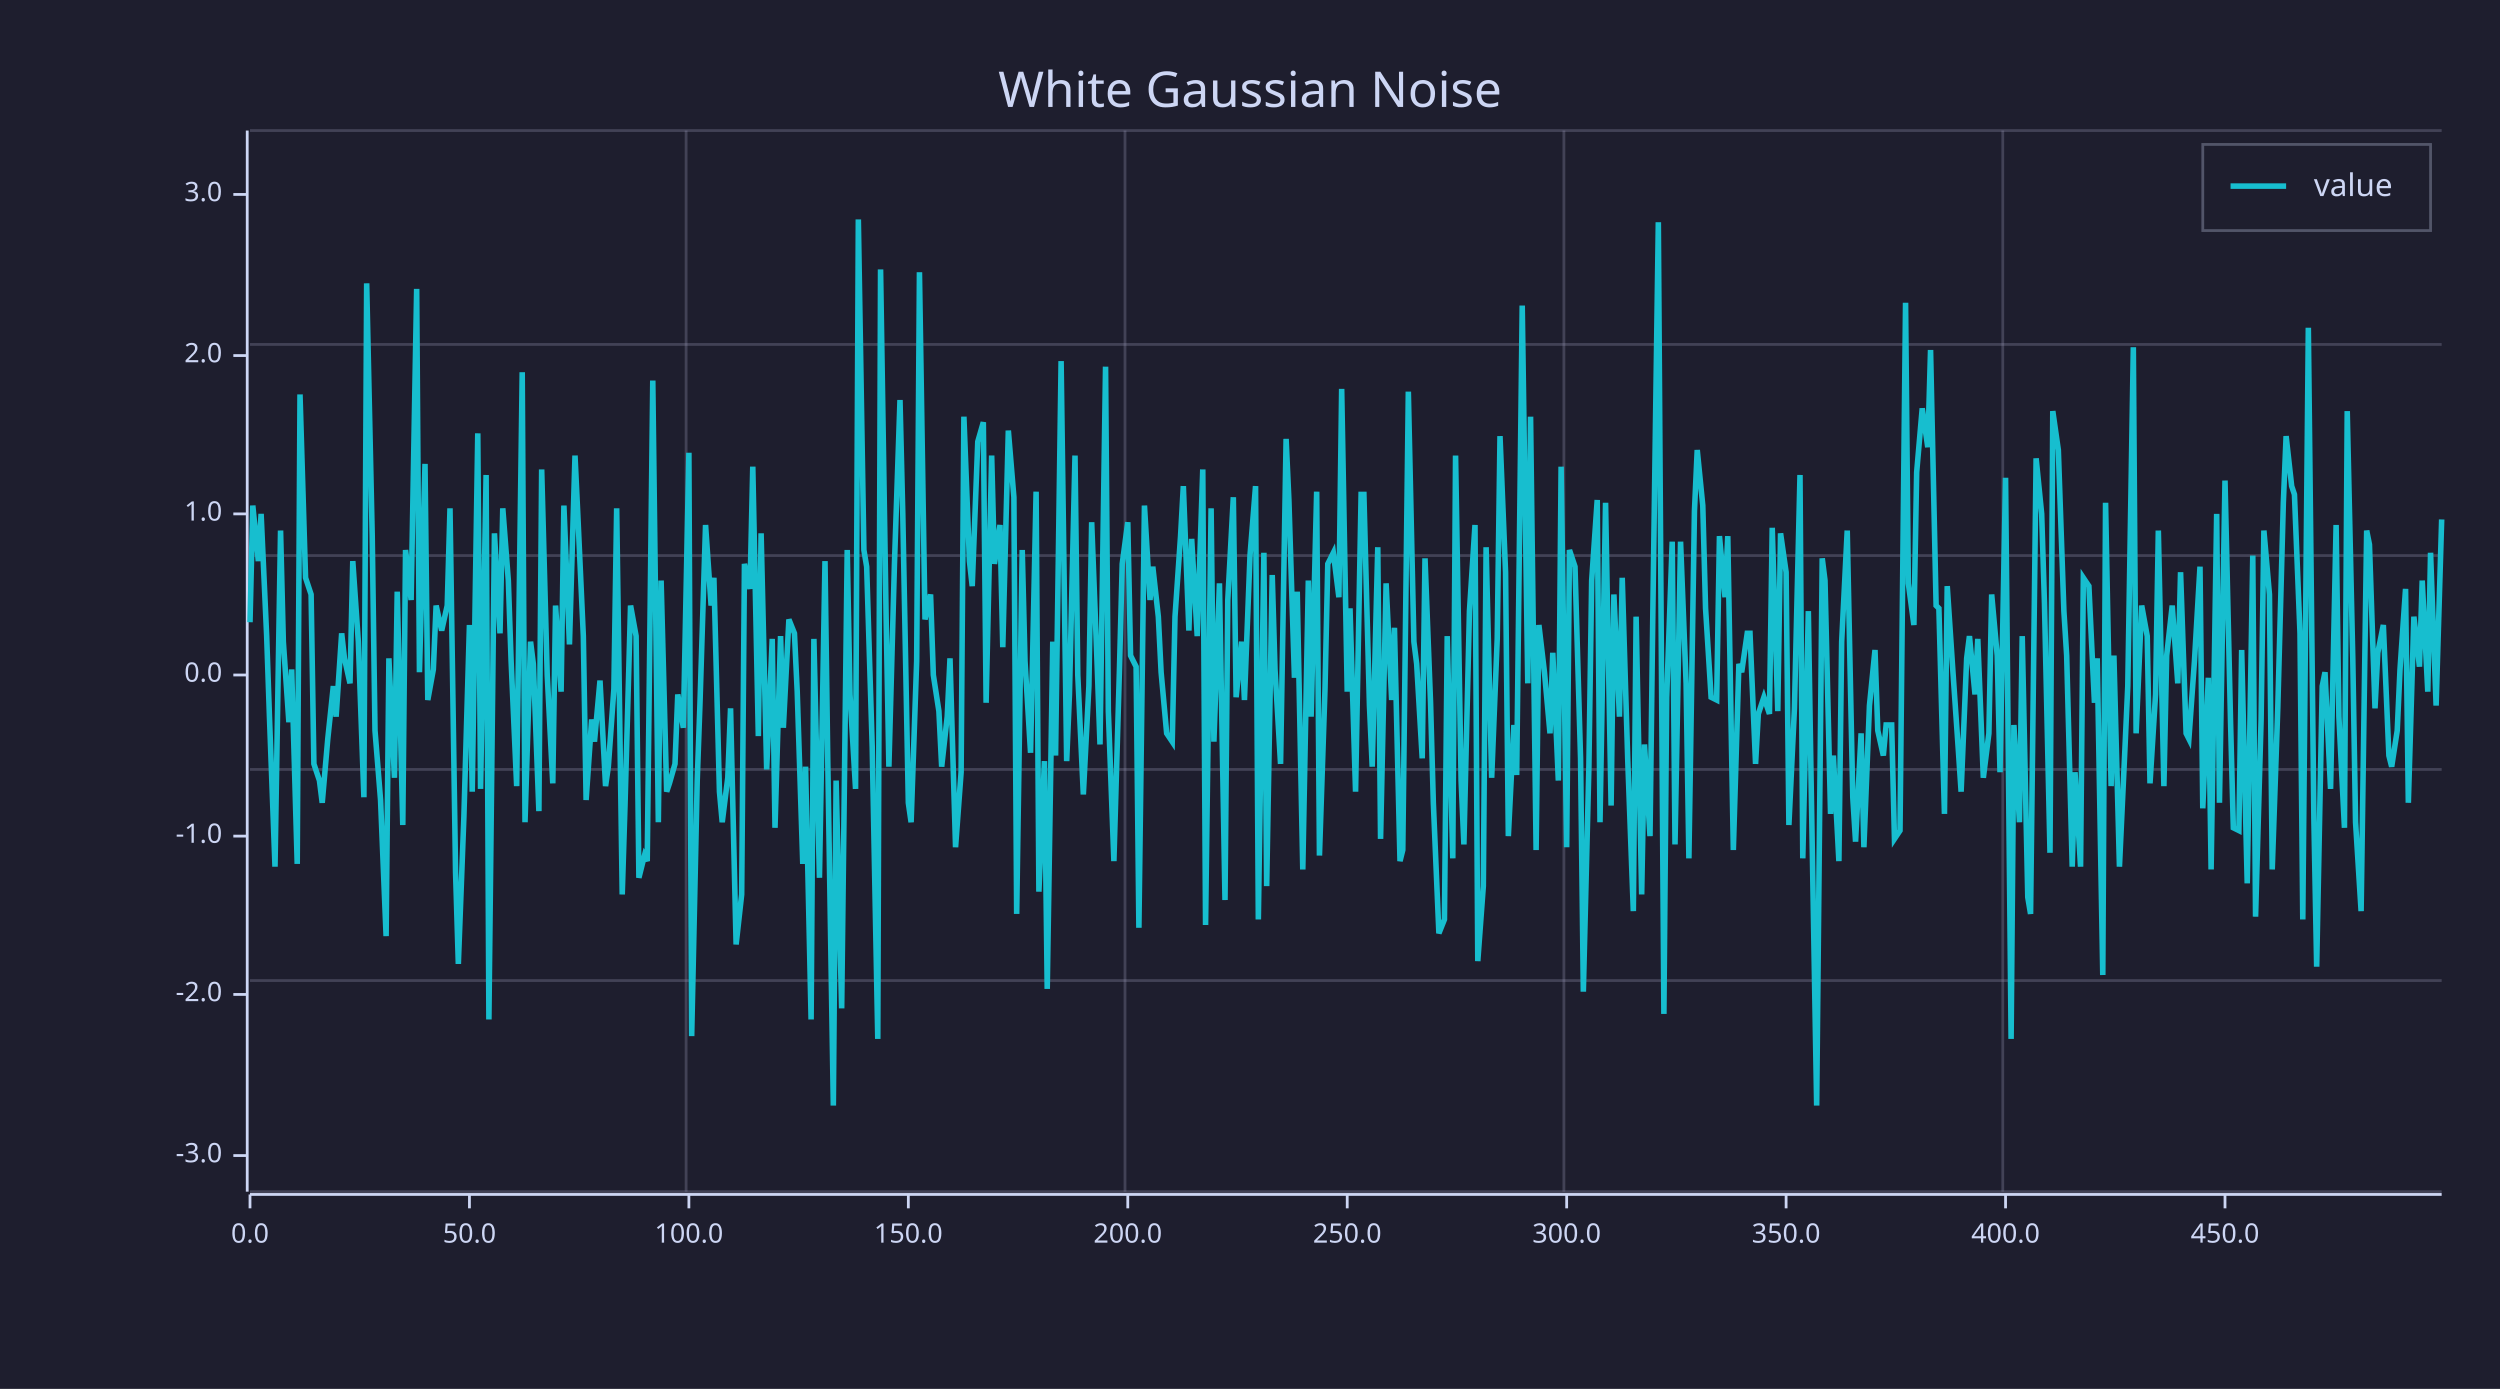
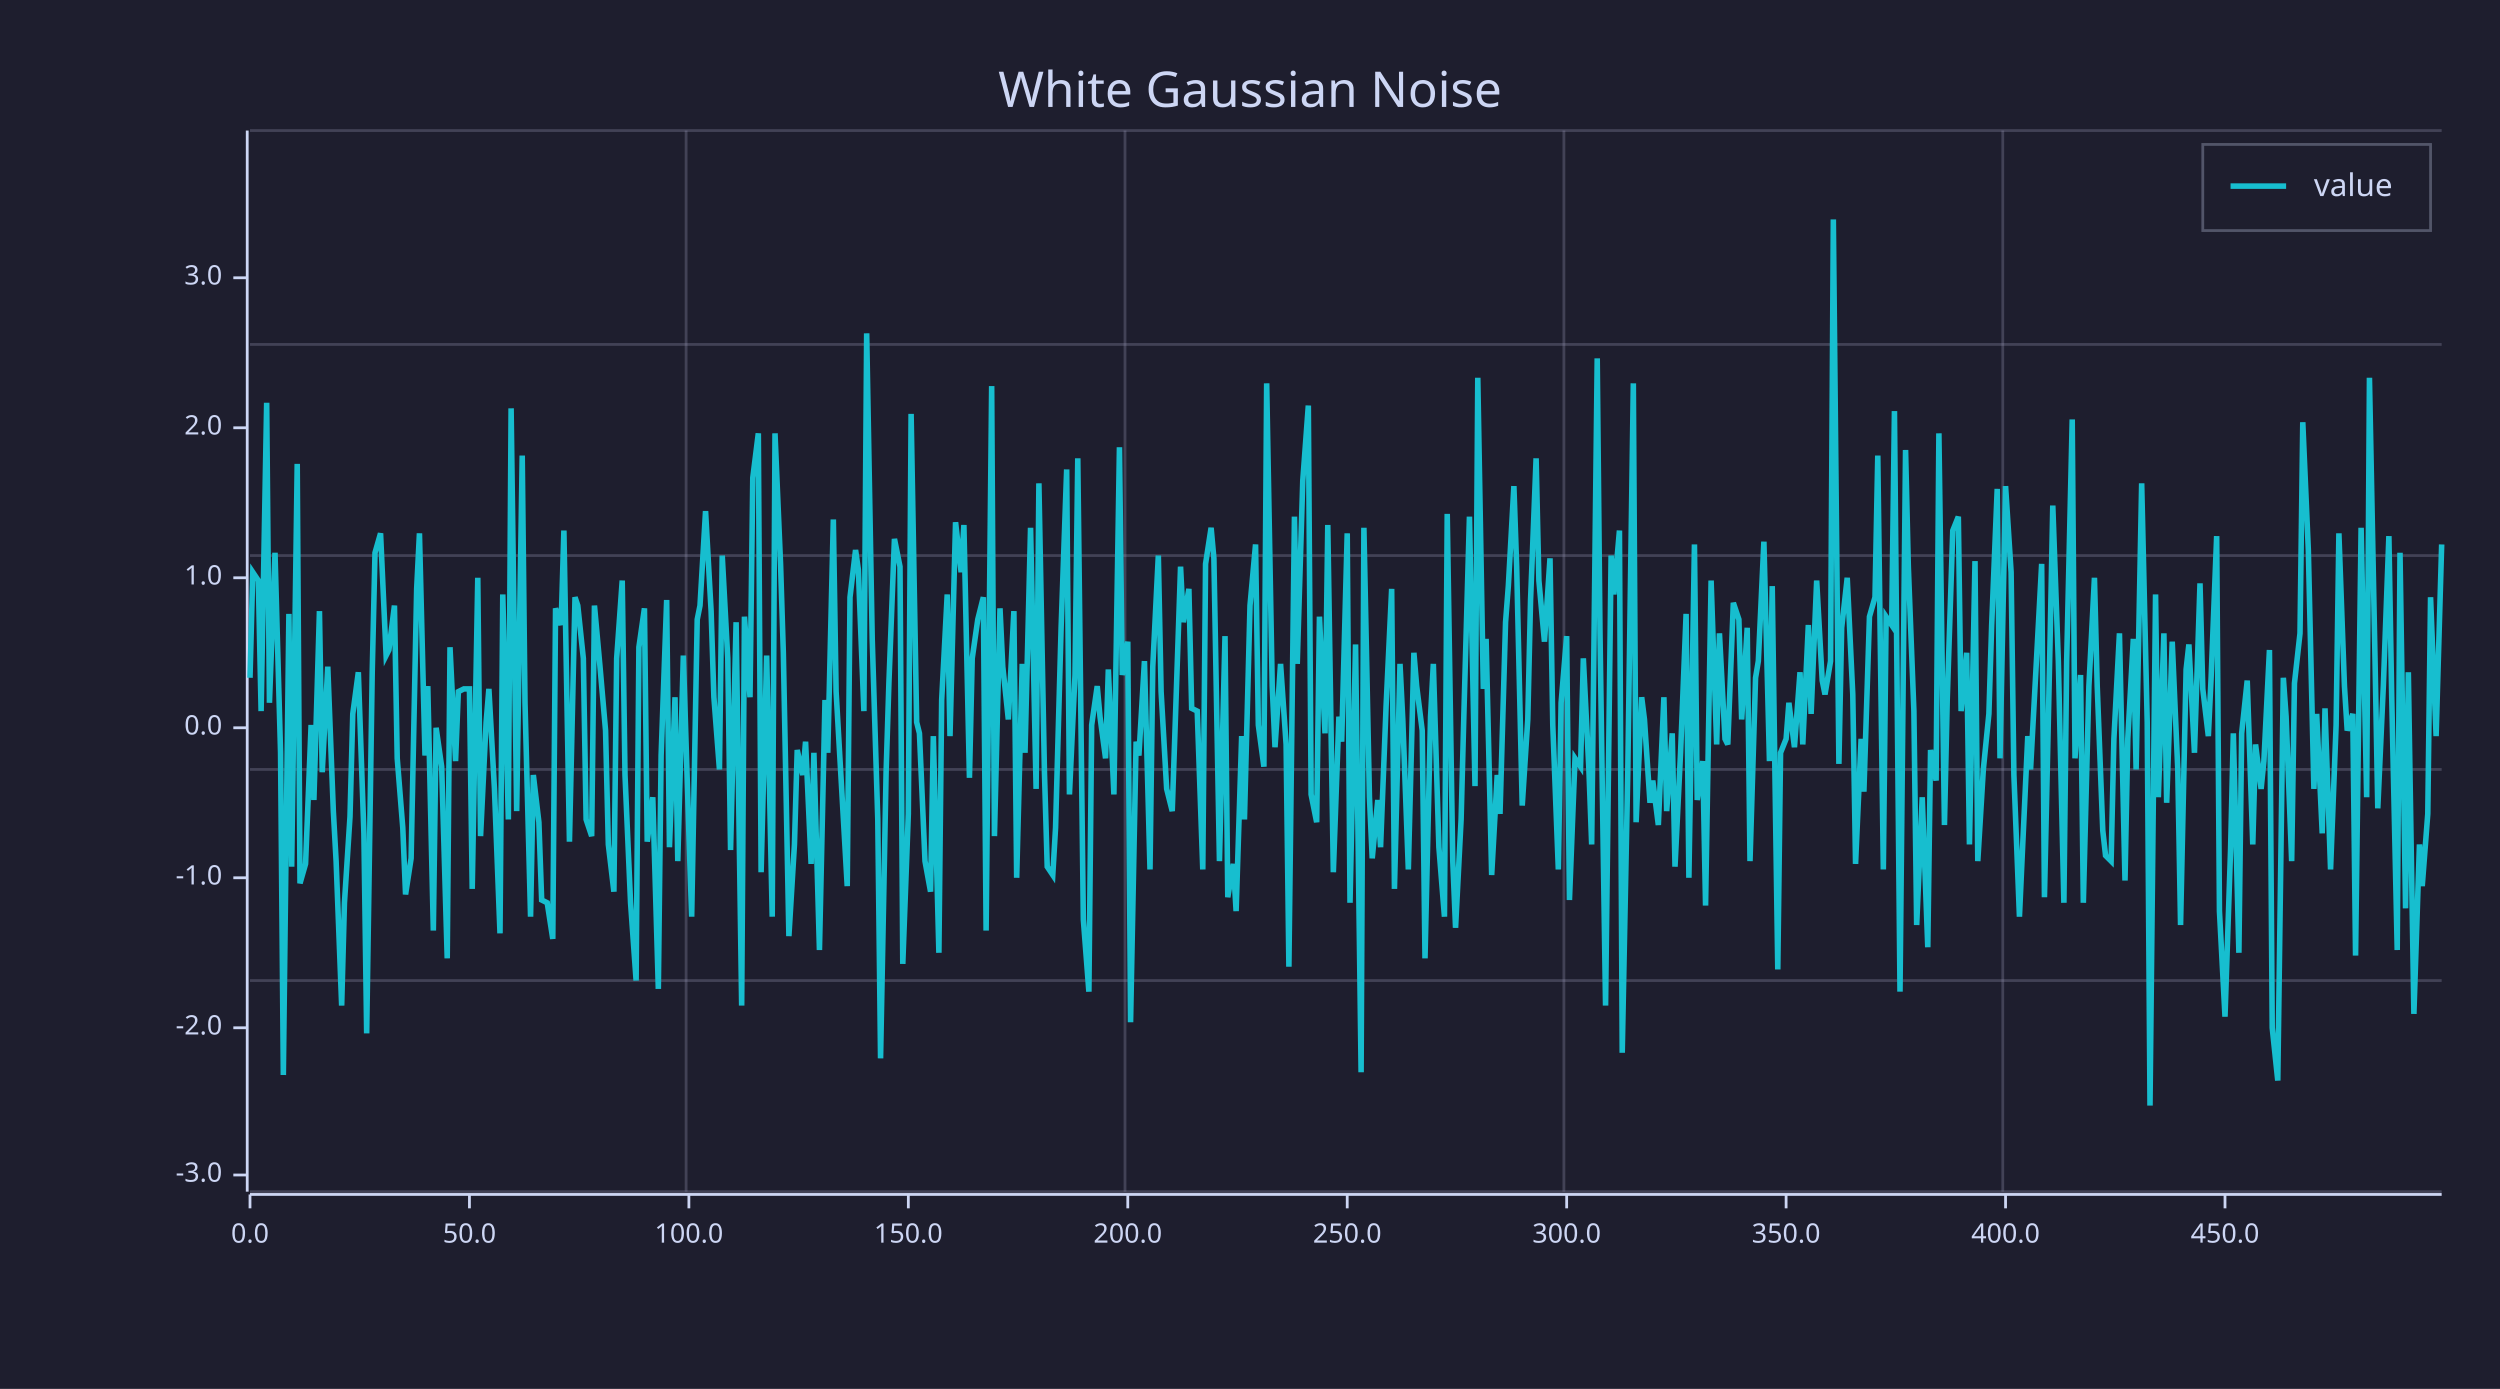
<svg xmlns="http://www.w3.org/2000/svg" width="900" height="500" viewBox="0 0 900 500">
  <rect x="0" y="0" width="900" height="500" opacity="1" fill="#1E1E2E" stroke="none" />
  <text x="450" y="25" dy="0.76em" text-anchor="middle" font-family="sans-serif" font-size="17.742" opacity="1" fill="#CDD6F4">
White Gaussian Noise
</text>
  <text x="20" y="238" dy="0.76em" text-anchor="middle" font-family="sans-serif" font-size="11.29" opacity="1" fill="#CDD6F4" transform="rotate(270, 20, 238)">

</text>
  <text x="485" y="480" dy="-0.5ex" text-anchor="middle" font-family="sans-serif" font-size="11.29" opacity="1" fill="#CDD6F4">

</text>
  <polyline fill="none" opacity="1" stroke="#CDD6F4" stroke-width="1" points="89,47 89,429 " />
-   <text x="80" y="416" dy="0.5ex" text-anchor="end" font-family="sans-serif" font-size="9.677" opacity="1" fill="#CDD6F4">
+   <text x="80" y="423" dy="0.5ex" text-anchor="end" font-family="sans-serif" font-size="9.677" opacity="1" fill="#CDD6F4">
-3.0
</text>
-   <polyline fill="none" opacity="1" stroke="#CDD6F4" stroke-width="1" points="84,416 89,416 " />
-   <text x="80" y="358" dy="0.5ex" text-anchor="end" font-family="sans-serif" font-size="9.677" opacity="1" fill="#CDD6F4">
+   <polyline fill="none" opacity="1" stroke="#CDD6F4" stroke-width="1" points="84,423 89,423 " />
+   <text x="80" y="370" dy="0.5ex" text-anchor="end" font-family="sans-serif" font-size="9.677" opacity="1" fill="#CDD6F4">
-2.0
</text>
-   <polyline fill="none" opacity="1" stroke="#CDD6F4" stroke-width="1" points="84,358 89,358 " />
-   <text x="80" y="301" dy="0.5ex" text-anchor="end" font-family="sans-serif" font-size="9.677" opacity="1" fill="#CDD6F4">
+   <polyline fill="none" opacity="1" stroke="#CDD6F4" stroke-width="1" points="84,370 89,370 " />
+   <text x="80" y="316" dy="0.5ex" text-anchor="end" font-family="sans-serif" font-size="9.677" opacity="1" fill="#CDD6F4">
-1.0
</text>
-   <polyline fill="none" opacity="1" stroke="#CDD6F4" stroke-width="1" points="84,301 89,301 " />
-   <text x="80" y="243" dy="0.5ex" text-anchor="end" font-family="sans-serif" font-size="9.677" opacity="1" fill="#CDD6F4">
+   <polyline fill="none" opacity="1" stroke="#CDD6F4" stroke-width="1" points="84,316 89,316 " />
+   <text x="80" y="262" dy="0.5ex" text-anchor="end" font-family="sans-serif" font-size="9.677" opacity="1" fill="#CDD6F4">
0.0
</text>
-   <polyline fill="none" opacity="1" stroke="#CDD6F4" stroke-width="1" points="84,243 89,243 " />
-   <text x="80" y="185" dy="0.5ex" text-anchor="end" font-family="sans-serif" font-size="9.677" opacity="1" fill="#CDD6F4">
+   <polyline fill="none" opacity="1" stroke="#CDD6F4" stroke-width="1" points="84,262 89,262 " />
+   <text x="80" y="208" dy="0.5ex" text-anchor="end" font-family="sans-serif" font-size="9.677" opacity="1" fill="#CDD6F4">
1.0
</text>
-   <polyline fill="none" opacity="1" stroke="#CDD6F4" stroke-width="1" points="84,185 89,185 " />
-   <text x="80" y="128" dy="0.5ex" text-anchor="end" font-family="sans-serif" font-size="9.677" opacity="1" fill="#CDD6F4">
+   <polyline fill="none" opacity="1" stroke="#CDD6F4" stroke-width="1" points="84,208 89,208 " />
+   <text x="80" y="154" dy="0.5ex" text-anchor="end" font-family="sans-serif" font-size="9.677" opacity="1" fill="#CDD6F4">
2.0
</text>
-   <polyline fill="none" opacity="1" stroke="#CDD6F4" stroke-width="1" points="84,128 89,128 " />
-   <text x="80" y="70" dy="0.5ex" text-anchor="end" font-family="sans-serif" font-size="9.677" opacity="1" fill="#CDD6F4">
+   <polyline fill="none" opacity="1" stroke="#CDD6F4" stroke-width="1" points="84,154 89,154 " />
+   <text x="80" y="100" dy="0.5ex" text-anchor="end" font-family="sans-serif" font-size="9.677" opacity="1" fill="#CDD6F4">
3.0
</text>
-   <polyline fill="none" opacity="1" stroke="#CDD6F4" stroke-width="1" points="84,70 89,70 " />
+   <polyline fill="none" opacity="1" stroke="#CDD6F4" stroke-width="1" points="84,100 89,100 " />
  <polyline fill="none" opacity="1" stroke="#CDD6F4" stroke-width="1" points="90,430 879,430 " />
  <text x="90" y="440" dy="0.76em" text-anchor="middle" font-family="sans-serif" font-size="9.677" opacity="1" fill="#CDD6F4">
0.0
</text>
  <polyline fill="none" opacity="1" stroke="#CDD6F4" stroke-width="1" points="90,430 90,435 " />
  <text x="169" y="440" dy="0.76em" text-anchor="middle" font-family="sans-serif" font-size="9.677" opacity="1" fill="#CDD6F4">
50.0
</text>
  <polyline fill="none" opacity="1" stroke="#CDD6F4" stroke-width="1" points="169,430 169,435 " />
  <text x="248" y="440" dy="0.76em" text-anchor="middle" font-family="sans-serif" font-size="9.677" opacity="1" fill="#CDD6F4">
100.0
</text>
  <polyline fill="none" opacity="1" stroke="#CDD6F4" stroke-width="1" points="248,430 248,435 " />
  <text x="327" y="440" dy="0.76em" text-anchor="middle" font-family="sans-serif" font-size="9.677" opacity="1" fill="#CDD6F4">
150.0
</text>
  <polyline fill="none" opacity="1" stroke="#CDD6F4" stroke-width="1" points="327,430 327,435 " />
  <text x="406" y="440" dy="0.76em" text-anchor="middle" font-family="sans-serif" font-size="9.677" opacity="1" fill="#CDD6F4">
200.0
</text>
  <polyline fill="none" opacity="1" stroke="#CDD6F4" stroke-width="1" points="406,430 406,435 " />
  <text x="485" y="440" dy="0.76em" text-anchor="middle" font-family="sans-serif" font-size="9.677" opacity="1" fill="#CDD6F4">
250.0
</text>
  <polyline fill="none" opacity="1" stroke="#CDD6F4" stroke-width="1" points="485,430 485,435 " />
  <text x="564" y="440" dy="0.76em" text-anchor="middle" font-family="sans-serif" font-size="9.677" opacity="1" fill="#CDD6F4">
300.0
</text>
  <polyline fill="none" opacity="1" stroke="#CDD6F4" stroke-width="1" points="564,430 564,435 " />
  <text x="643" y="440" dy="0.76em" text-anchor="middle" font-family="sans-serif" font-size="9.677" opacity="1" fill="#CDD6F4">
350.0
</text>
  <polyline fill="none" opacity="1" stroke="#CDD6F4" stroke-width="1" points="643,430 643,435 " />
  <text x="722" y="440" dy="0.76em" text-anchor="middle" font-family="sans-serif" font-size="9.677" opacity="1" fill="#CDD6F4">
400.0
</text>
  <polyline fill="none" opacity="1" stroke="#CDD6F4" stroke-width="1" points="722,430 722,435 " />
  <text x="801" y="440" dy="0.76em" text-anchor="middle" font-family="sans-serif" font-size="9.677" opacity="1" fill="#CDD6F4">
450.0
</text>
  <polyline fill="none" opacity="1" stroke="#CDD6F4" stroke-width="1" points="801,430 801,435 " />
  <polyline fill="none" opacity="0.3" stroke="#9696B4" stroke-width="1" points="90,429 879,429 " />
  <polyline fill="none" opacity="0.3" stroke="#9696B4" stroke-width="1" points="90,353 879,353 " />
  <polyline fill="none" opacity="0.3" stroke="#9696B4" stroke-width="1" points="90,277 879,277 " />
  <polyline fill="none" opacity="0.3" stroke="#9696B4" stroke-width="1" points="90,200 879,200 " />
  <polyline fill="none" opacity="0.3" stroke="#9696B4" stroke-width="1" points="90,124 879,124 " />
  <polyline fill="none" opacity="0.3" stroke="#9696B4" stroke-width="1" points="90,47 879,47 " />
  <polyline fill="none" opacity="0.3" stroke="#9696B4" stroke-width="1" points="247,429 247,47 " />
  <polyline fill="none" opacity="0.3" stroke="#9696B4" stroke-width="1" points="405,429 405,47 " />
  <polyline fill="none" opacity="0.3" stroke="#9696B4" stroke-width="1" points="563,429 563,47 " />
  <polyline fill="none" opacity="0.3" stroke="#9696B4" stroke-width="1" points="721,429 721,47 " />
-   <polyline fill="none" opacity="1" stroke="#17BECF" stroke-width="2" points="90,224 91,182 93,202 94,185 96,229 97,258 99,312 101,191 102,231 104,260 105,241 107,311 108,142 110,208 112,214 113,275 115,281 116,289 118,266 120,247 121,258 123,228 124,237 126,246 127,202 129,231 131,287 132,102 134,193 135,263 137,288 139,337 140,237 142,280 143,213 145,297 146,198 148,216 150,104 151,242 153,167 154,252 156,241 157,218 159,227 161,218 162,183 164,314 165,347 167,294 169,225 170,285 172,156 173,284 175,171 176,367 178,192 180,228 181,183 183,209 184,238 186,283 188,134 189,296 191,231 192,239 194,292 195,169 197,243 199,282 200,218 202,249 203,182 205,232 207,164 208,185 210,229 211,288 213,259 214,267 216,245 218,283 219,276 221,248 222,183 224,322 225,290 227,218 229,229 230,316 232,308 233,310 235,137 237,296 238,209 240,285 241,282 243,275 244,250 246,262 248,163 249,373 251,281 252,253 254,189 256,218 257,208 259,285 260,296 262,280 263,255 265,340 267,322 268,203 270,212 271,168 273,265 274,192 276,277 278,230 279,298 281,229 282,262 284,223 286,228 287,249 289,311 290,276 292,367 293,230 295,316 297,202 298,274 300,398 301,281 303,363 305,198 306,250 308,284 309,79 311,198 312,204 314,269 316,374 317,97 319,222 320,276 322,203 324,144 325,185 327,289 328,296 330,238 331,98 333,223 335,214 336,243 338,256 339,276 341,258 342,237 344,305 346,278 347,150 349,202 350,211 352,159 354,152 355,253 357,164 358,203 360,189 361,233 363,155 365,179 366,329 368,198 369,238 371,271 373,177 374,321 376,274 377,356 379,231 380,272 382,130 384,274 385,250 387,164 388,243 390,286 392,247 393,188 395,240 396,268 398,132 399,256 401,310 403,241 404,203 406,188 407,236 409,240 410,334 412,182 414,216 415,204 417,222 418,242 420,264 422,267 423,222 425,193 426,175 428,227 429,194 431,229 433,169 434,333 436,183 437,267 439,210 441,324 442,216 444,179 445,251 447,231 448,252 450,200 452,175 453,331 455,199 456,319 458,207 459,241 461,275 463,158 464,180 466,244 467,213 469,313 471,209 472,258 474,177 475,308 477,248 478,203 480,199 482,215 483,140 485,249 486,219 488,285 490,178 491,178 493,254 494,276 496,197 497,302 499,210 501,252 502,226 504,310 505,306 507,141 509,231 510,239 512,273 513,201 515,253 516,289 518,336 520,331 521,229 523,309 524,164 526,281 527,304 529,220 531,189 532,346 534,319 535,197 537,280 539,230 540,157 542,206 543,301 545,261 546,279 548,110 550,246 551,150 553,306 554,225 556,242 558,264 559,235 561,281 562,168 564,305 565,198 567,204 569,273 570,357 572,276 573,209 575,180 576,296 578,181 580,290 581,214 583,258 584,208 586,274 588,328 589,222 591,322 592,268 594,301 595,222 597,80 599,365 600,251 602,195 603,304 605,195 607,246 608,309 610,184 611,162 613,182 614,219 616,251 618,252 619,193 621,215 622,193 624,306 626,239 627,242 629,228 630,228 632,275 633,257 635,251 637,257 638,190 640,256 641,192 643,206 644,297 646,255 648,171 649,309 651,220 652,281 654,398 656,201 657,209 659,293 660,272 662,310 663,231 665,191 667,287 668,303 670,264 671,305 673,254 675,234 676,263 678,272 679,261 681,261 682,302 684,299 686,109 687,210 689,225 690,170 692,147 694,161 695,126 697,218 698,219 700,293 701,211 703,241 705,270 706,285 708,237 709,229 711,250 712,230 714,280 716,264 717,214 719,236 720,278 722,172 724,374 725,261 727,296 728,229 730,323 731,329 733,165 735,185 736,217 738,307 739,148 741,162 743,220 744,236 746,312 747,278 749,312 750,208 752,211 754,253 755,237 757,351 758,181 760,283 761,236 763,312 765,269 766,247 768,125 769,264 771,218 773,229 774,282 776,250 777,191 779,283 780,236 782,218 784,246 785,206 787,264 788,266 790,238 792,204 793,291 795,244 796,313 798,185 799,289 801,173 803,260 804,298 806,299 807,234 809,318 811,200 812,330 814,259 815,191 817,214 818,313 820,255 822,181 823,157 825,175 826,178 828,228 829,331 831,118 833,295 834,348 836,247 837,242 839,284 841,189 842,258 844,298 845,148 847,237 848,296 850,328 852,191 853,196 855,255 856,235 858,225 860,272 861,276 863,263 864,241 866,212 867,289 869,222 871,240 872,209 874,249 875,199 877,254 879,187 " />
+   <polyline fill="none" opacity="1" stroke="#17BECF" stroke-width="2" points="90,244 91,206 93,209 94,256 96,145 97,253 99,199 101,271 102,387 104,221 105,312 107,167 108,318 110,311 112,261 113,288 115,220 116,278 118,240 120,292 121,310 123,362 124,325 126,294 127,257 129,242 131,300 132,372 134,242 135,199 137,192 139,236 140,234 142,218 143,273 145,298 146,322 148,309 150,212 151,192 153,272 154,247 156,335 157,262 159,276 161,345 162,233 164,274 165,249 167,248 169,248 170,320 172,208 173,301 175,260 176,248 178,284 180,336 181,214 183,295 184,147 186,292 188,164 189,253 191,330 192,279 194,296 195,324 197,325 199,338 200,219 202,225 203,191 205,303 207,215 208,218 210,237 211,295 213,301 214,218 216,240 218,263 219,304 221,321 222,237 224,209 225,279 227,325 229,353 230,233 232,219 233,303 235,287 237,356 238,272 240,216 241,305 243,251 244,310 246,236 248,300 249,330 251,223 252,218 254,184 256,220 257,251 259,277 260,200 262,237 263,306 265,224 267,362 268,222 270,251 271,172 273,156 274,314 276,236 278,330 279,156 281,203 282,235 284,337 286,304 287,270 289,279 290,267 292,311 293,271 295,342 297,252 298,271 300,187 301,249 303,284 305,319 306,215 308,198 309,205 311,256 312,120 314,230 316,295 317,381 319,278 320,246 322,194 324,204 325,347 327,293 328,149 330,260 331,264 333,310 335,321 336,265 338,343 339,252 341,214 342,265 344,188 346,206 347,189 349,280 350,237 352,223 354,215 355,335 357,139 358,301 360,219 361,240 363,259 365,220 366,316 368,239 369,271 371,190 373,284 374,174 376,278 377,312 379,315 380,298 382,226 384,169 385,286 387,243 388,165 390,331 392,357 393,261 395,247 396,258 398,273 399,241 401,286 403,161 404,243 406,231 407,368 409,267 410,272 412,238 414,313 415,240 417,200 418,249 420,284 422,292 423,263 425,204 426,224 428,212 429,255 431,256 433,313 434,203 436,190 437,201 439,310 441,229 442,323 444,311 445,328 447,265 448,295 450,218 452,196 453,261 455,276 456,138 458,247 459,269 461,239 463,268 464,348 466,186 467,239 469,173 471,146 472,286 474,296 475,222 477,264 478,189 480,314 482,258 483,267 485,192 486,325 488,232 490,386 491,190 493,287 494,309 496,288 497,305 499,254 501,212 502,320 504,239 505,259 507,313 509,235 510,247 512,263 513,345 515,258 516,239 518,305 520,330 521,185 523,310 524,334 526,295 527,257 529,186 531,283 532,136 534,248 535,230 537,315 539,279 540,293 542,224 543,211 545,175 546,204 548,290 550,259 551,216 553,165 554,209 556,231 558,201 559,261 561,313 562,253 564,229 565,324 567,273 569,276 570,237 572,277 573,304 575,129 576,228 578,362 580,200 581,214 583,191 584,379 586,278 588,138 589,296 591,251 592,259 594,289 595,281 597,297 599,251 600,292 602,264 603,312 605,271 607,221 608,316 610,196 611,288 613,274 614,326 616,209 618,268 619,228 621,266 622,268 624,217 626,223 627,259 629,226 630,310 632,244 633,238 635,195 637,274 638,211 640,349 641,271 643,266 644,253 646,269 648,242 649,268 651,225 652,257 654,209 656,245 657,250 659,238 660,79 662,275 663,226 665,208 667,250 668,311 670,266 671,285 673,222 675,215 676,164 678,313 679,222 681,225 682,148 684,357 686,162 687,204 689,256 690,333 692,287 694,341 695,270 697,281 698,156 700,297 701,252 703,191 705,186 706,256 708,235 709,304 711,202 712,310 714,277 716,257 717,225 719,176 720,273 722,175 724,206 725,279 727,330 728,308 730,265 731,277 733,240 735,203 736,323 738,232 739,182 741,238 743,325 744,238 746,151 747,273 749,243 750,325 752,247 754,208 755,247 757,299 758,308 760,310 761,266 763,228 765,317 766,266 768,230 769,277 771,174 773,260 774,398 776,214 777,287 779,228 780,289 782,231 784,277 785,333 787,241 788,232 790,271 792,210 793,248 795,265 796,244 798,193 799,328 801,366 803,306 804,264 806,343 807,264 809,245 811,304 812,268 814,284 815,274 817,234 818,370 820,389 822,244 823,258 825,310 826,246 828,228 829,152 831,198 833,284 834,257 836,300 837,255 839,313 841,261 842,192 844,247 845,263 847,257 848,344 850,190 852,287 853,136 855,237 856,291 858,247 860,193 861,250 863,342 864,199 866,327 867,242 869,365 871,304 872,319 874,293 875,215 877,265 879,196 " />
  <rect x="793" y="52" width="82" height="31" opacity="0.85" fill="#1E1E2E" stroke="none" />
  <rect x="793" y="52" width="82" height="31" opacity="0.3" fill="none" stroke="#CDD6F4" />
  <text x="833" y="62" dy="0.76em" text-anchor="start" font-family="sans-serif" font-size="11.29" opacity="1" fill="#CDD6F4">
value
</text>
  <polyline fill="none" opacity="1" stroke="#17BECF" stroke-width="2" points="803,67 823,67 " />
</svg>
